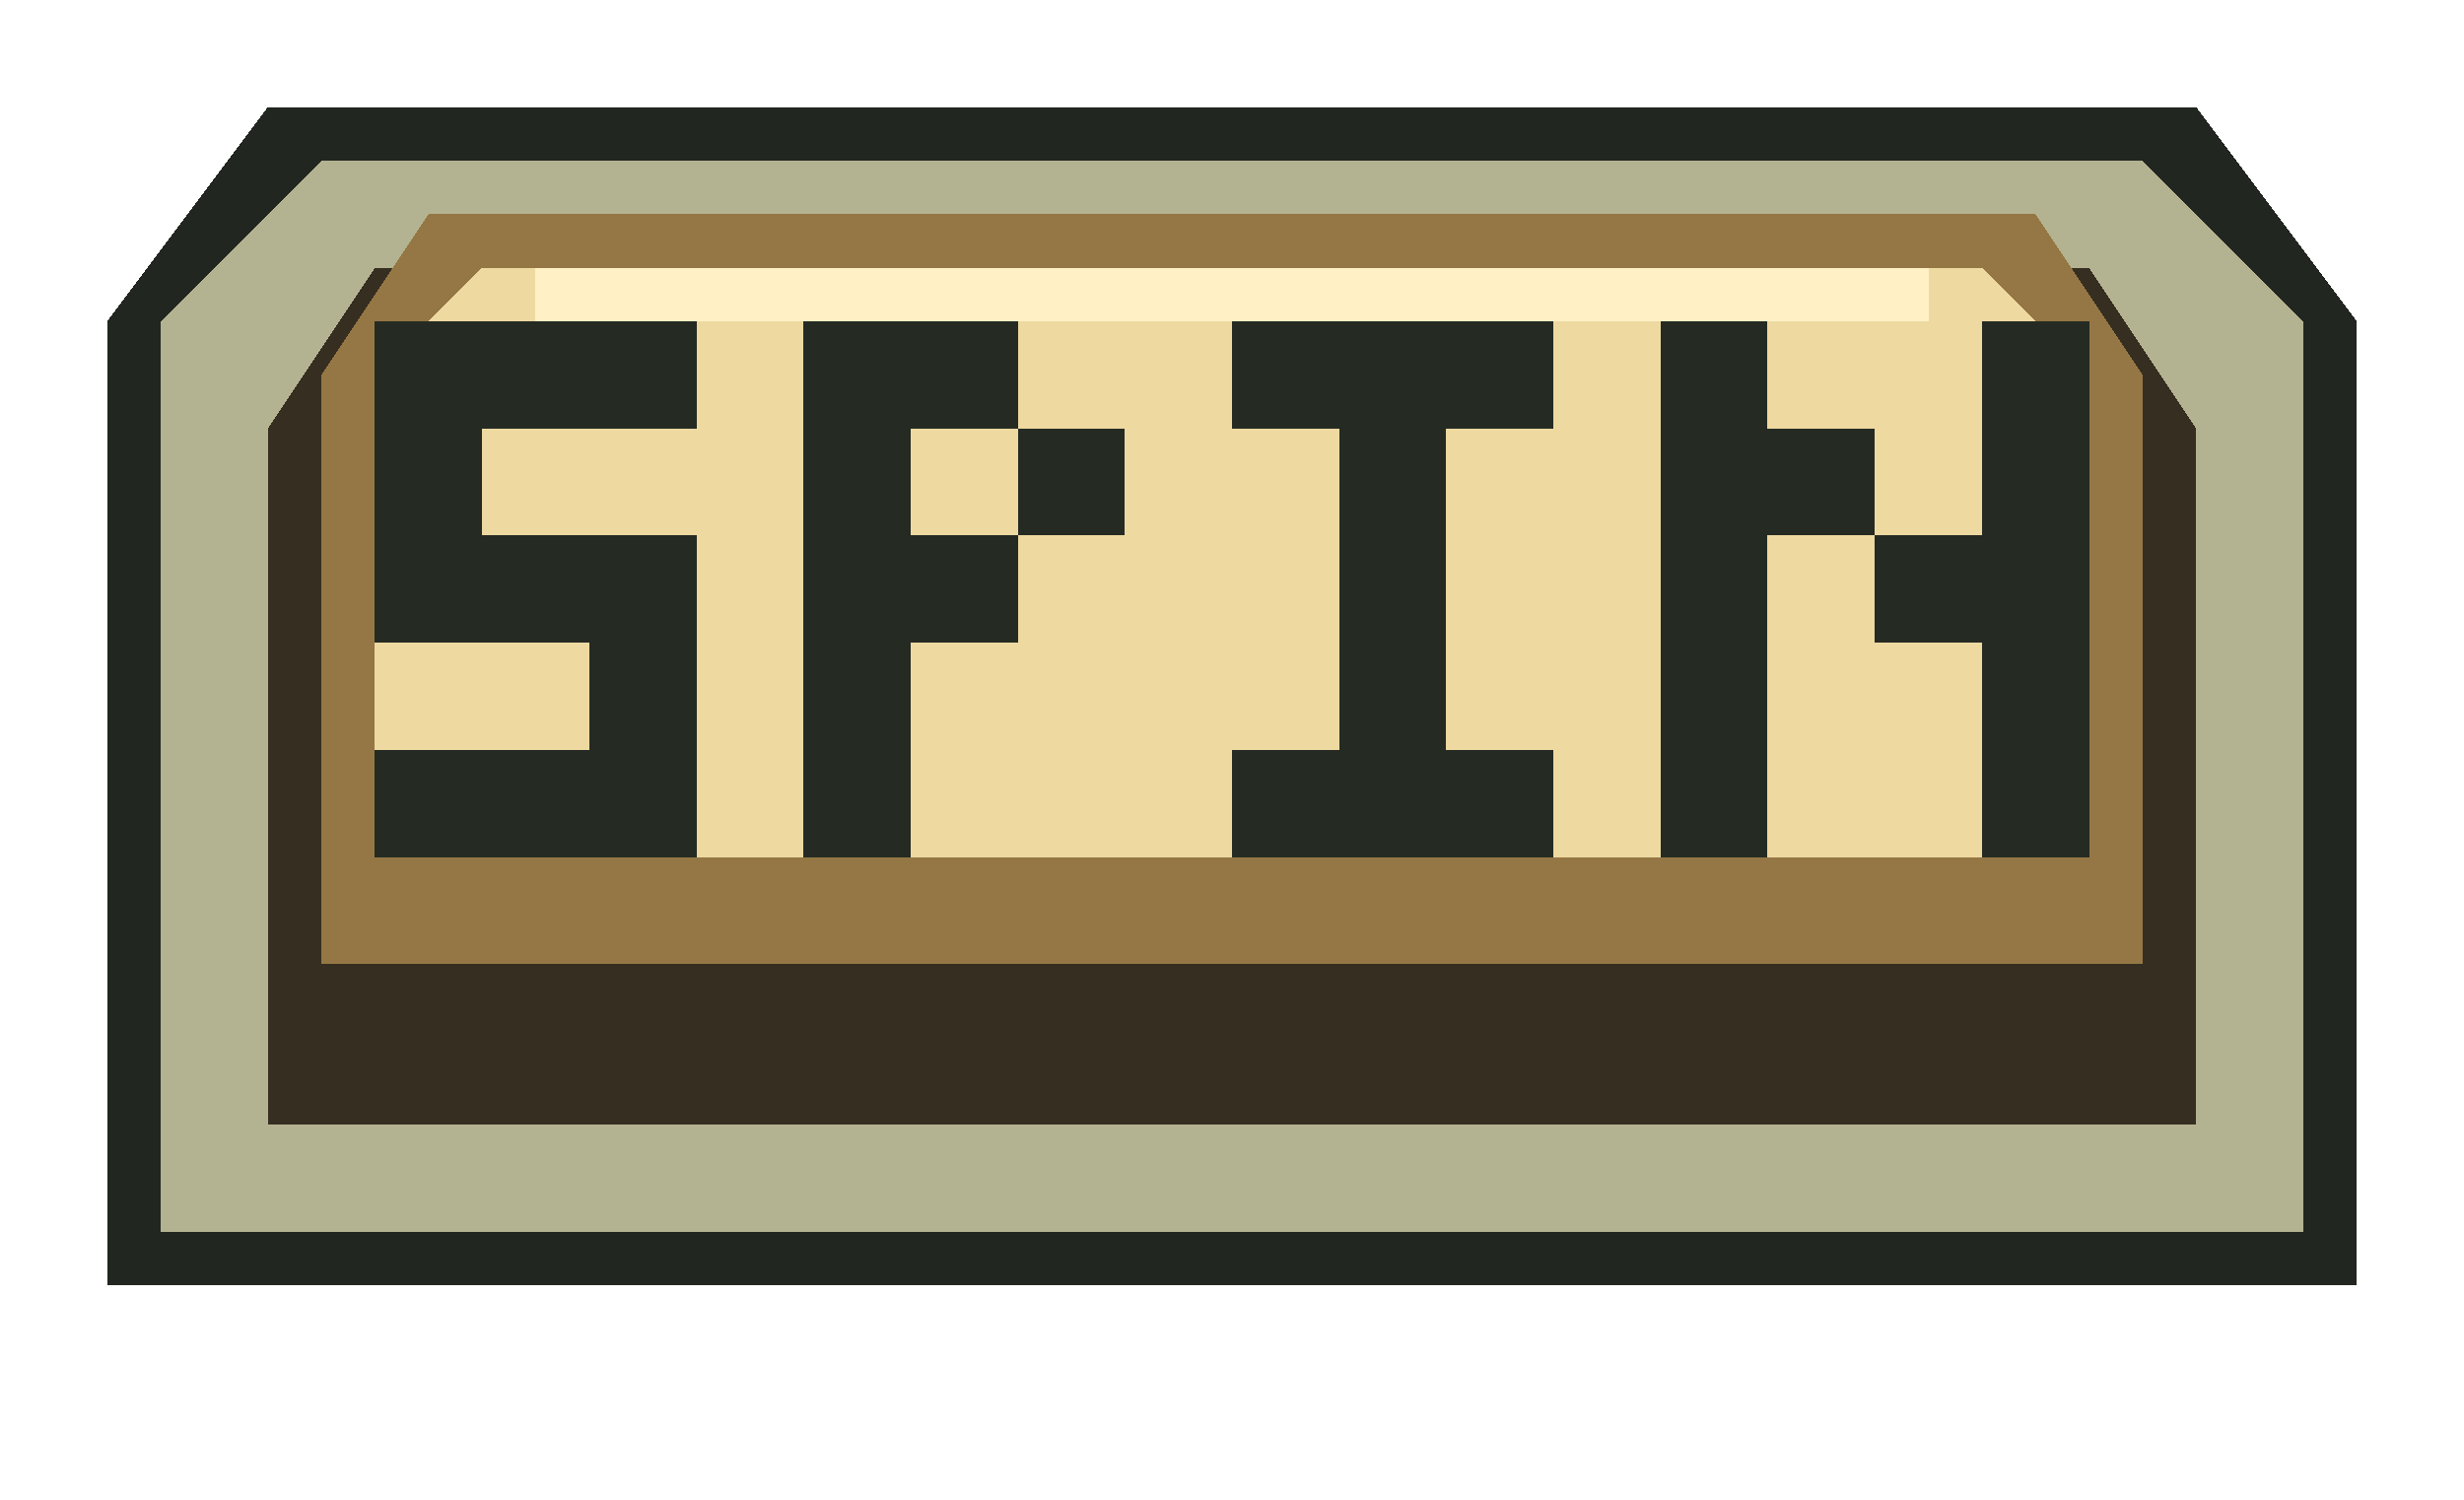
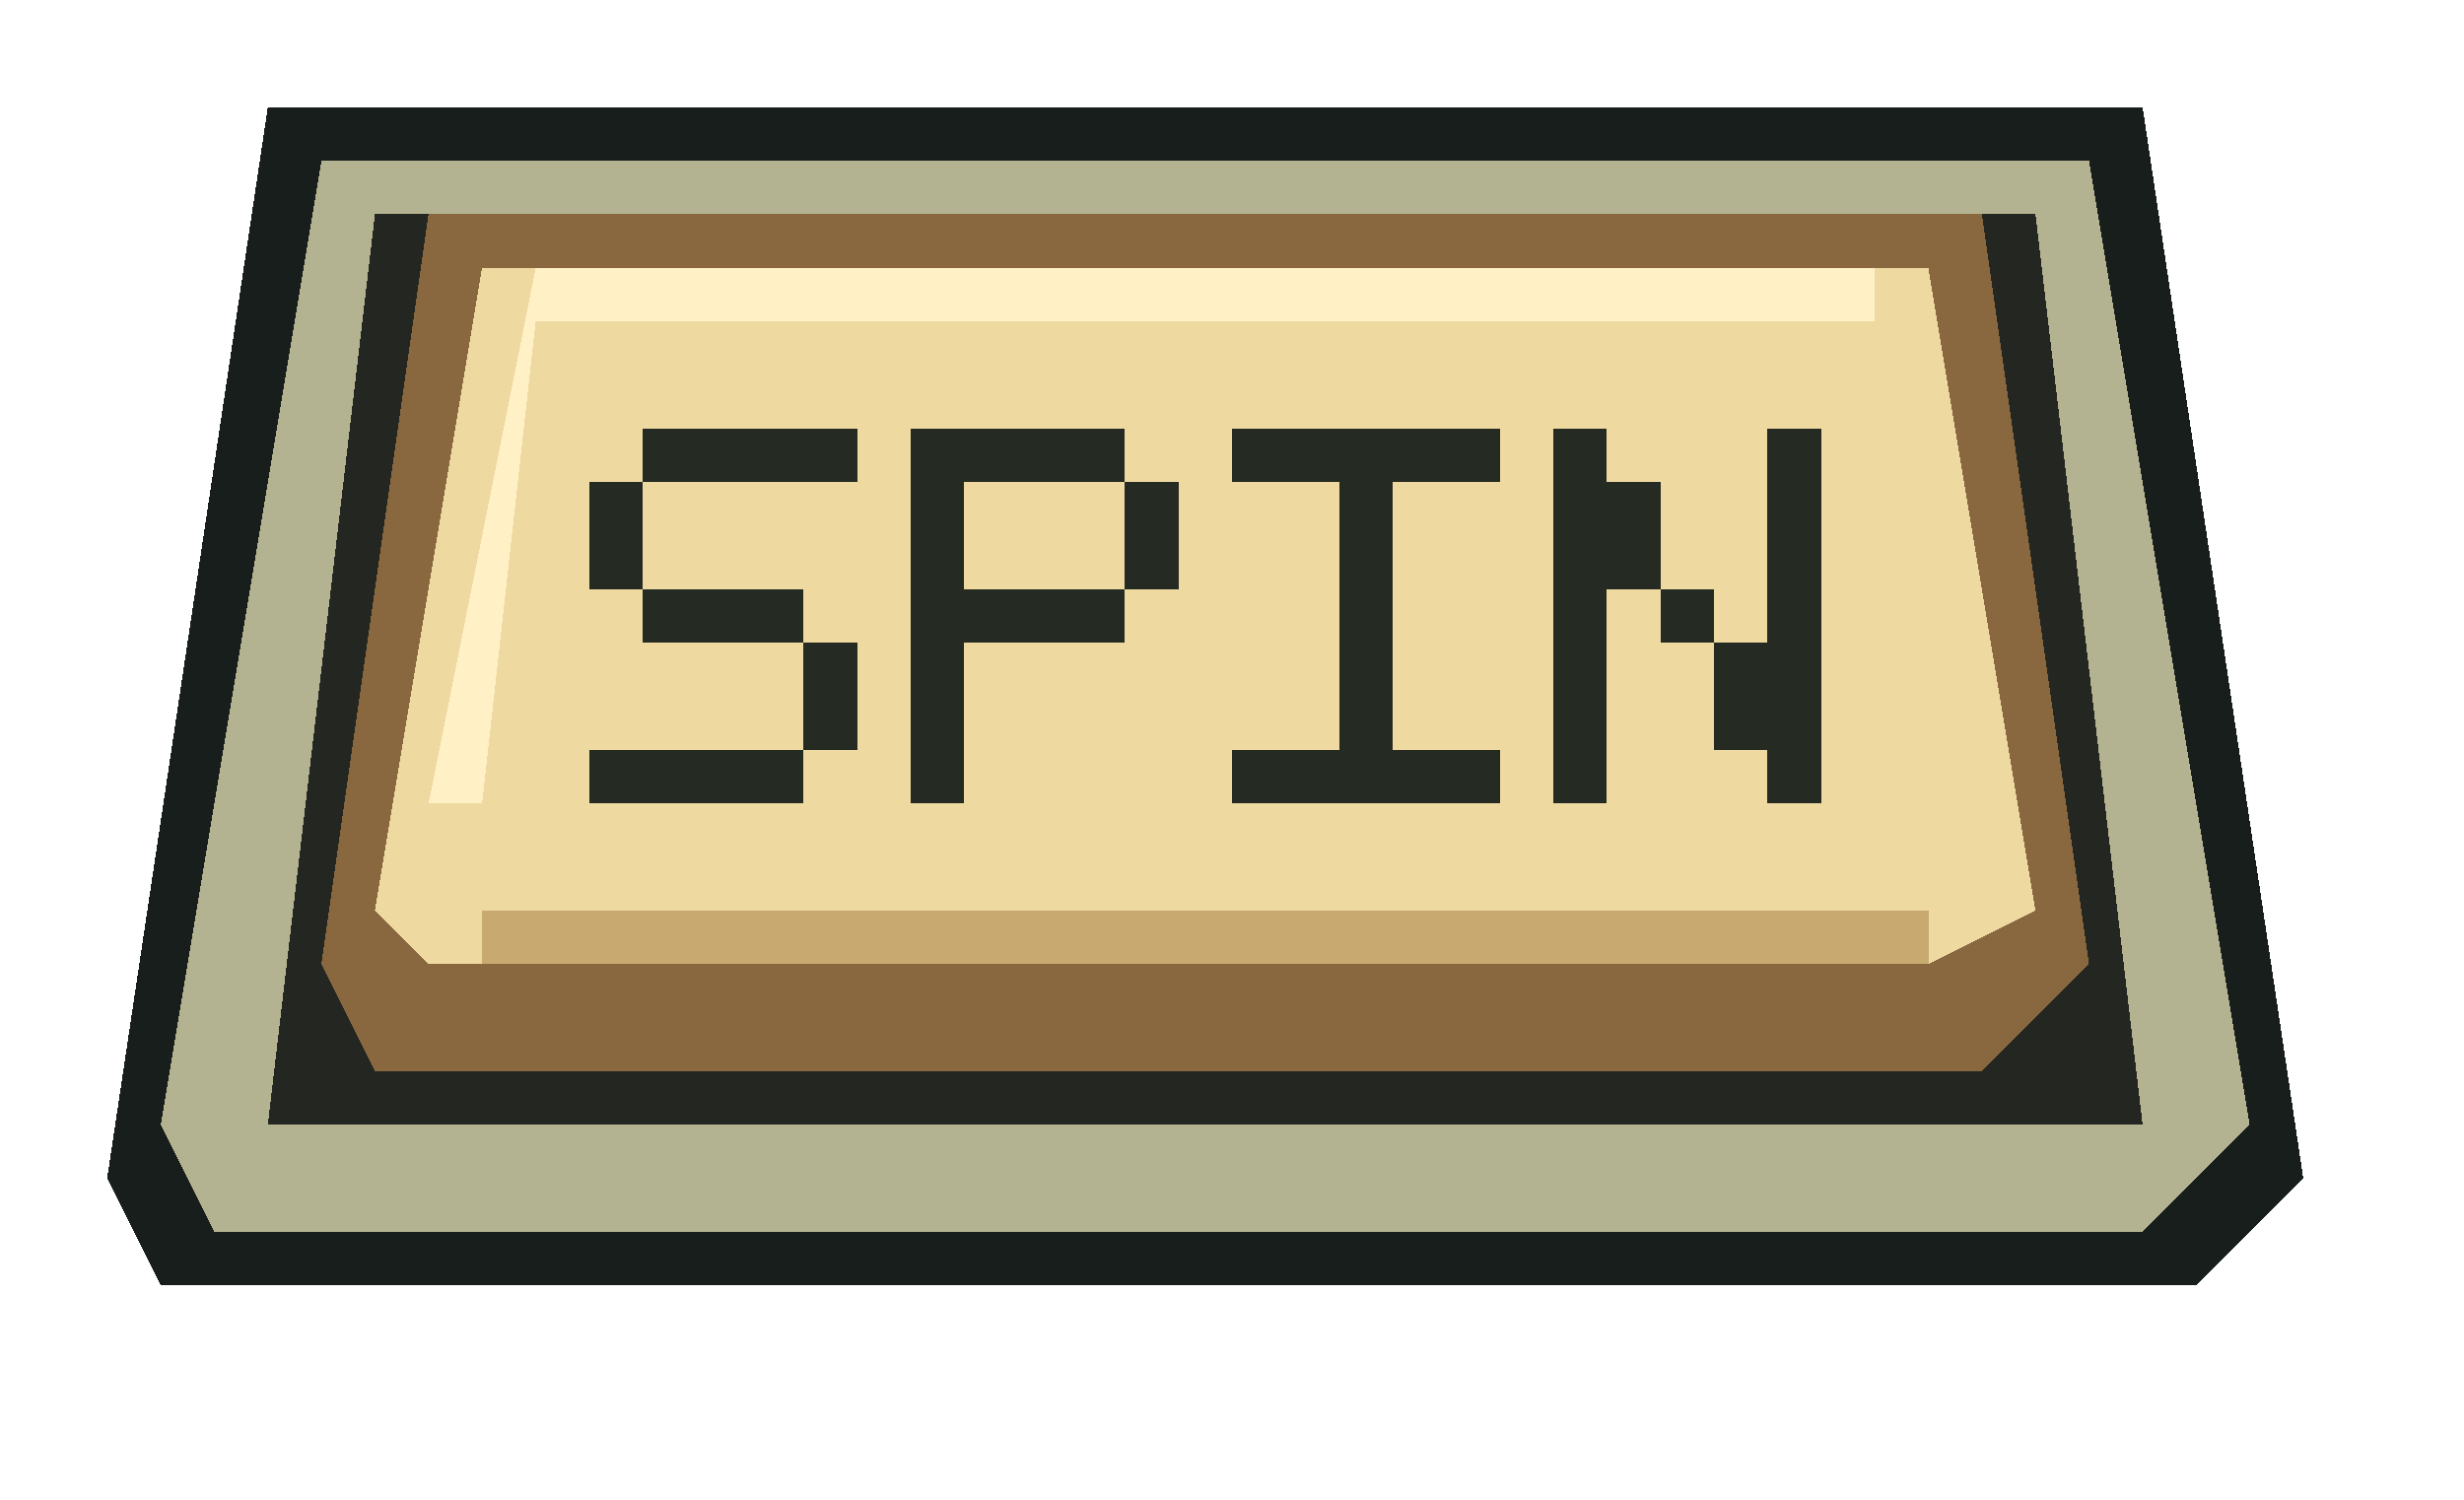
<svg xmlns="http://www.w3.org/2000/svg" width="46" height="28" shape-rendering="crispEdges">
-   <path d="M5 2H41L44 6V24H2V6Z" fill="#222620" />
-   <path d="M6 3H40L43 6V23H3V6Z" fill="#b4b391" />
-   <path d="M7 5H39L41 8V21H5V8Z" fill="#362e21" />
+   <path d="M5 2H40L43 22L41 24H3L2 22Z" fill="#181e1c" />
+   <path d="M6 3H39L42 21L40 23H4L3 21Z" fill="#b4b391" />
+   <path d="M7 4H38L40 21H5Z" fill="#242721" />
  <g transform="translate(0 0)">
-     <path d="M8 4H38L40 7V18H6V7Z" fill="#947744" />
-     <path d="M9 5H37L39 7V16H7V7Z" fill="#eed9a1" />
-     <path d="M10 5H36V6H10Z" fill="#fff0c5" />
-     <rect x="7" y="6" width="2" height="2" fill="#252b23" />
-     <rect x="9" y="6" width="2" height="2" fill="#252b23" />
-     <rect x="11" y="6" width="2" height="2" fill="#252b23" />
-     <rect x="7" y="8" width="2" height="2" fill="#252b23" />
-     <rect x="7" y="10" width="2" height="2" fill="#252b23" />
-     <rect x="9" y="10" width="2" height="2" fill="#252b23" />
-     <rect x="11" y="10" width="2" height="2" fill="#252b23" />
-     <rect x="11" y="12" width="2" height="2" fill="#252b23" />
-     <rect x="7" y="14" width="2" height="2" fill="#252b23" />
-     <rect x="9" y="14" width="2" height="2" fill="#252b23" />
-     <rect x="11" y="14" width="2" height="2" fill="#252b23" />
-     <rect x="15" y="6" width="2" height="2" fill="#252b23" />
-     <rect x="17" y="6" width="2" height="2" fill="#252b23" />
-     <rect x="15" y="8" width="2" height="2" fill="#252b23" />
-     <rect x="19" y="8" width="2" height="2" fill="#252b23" />
-     <rect x="15" y="10" width="2" height="2" fill="#252b23" />
-     <rect x="17" y="10" width="2" height="2" fill="#252b23" />
-     <rect x="15" y="12" width="2" height="2" fill="#252b23" />
-     <rect x="15" y="14" width="2" height="2" fill="#252b23" />
-     <rect x="23" y="6" width="2" height="2" fill="#252b23" />
-     <rect x="25" y="6" width="2" height="2" fill="#252b23" />
-     <rect x="27" y="6" width="2" height="2" fill="#252b23" />
-     <rect x="25" y="8" width="2" height="2" fill="#252b23" />
-     <rect x="25" y="10" width="2" height="2" fill="#252b23" />
-     <rect x="25" y="12" width="2" height="2" fill="#252b23" />
-     <rect x="23" y="14" width="2" height="2" fill="#252b23" />
-     <rect x="25" y="14" width="2" height="2" fill="#252b23" />
-     <rect x="27" y="14" width="2" height="2" fill="#252b23" />
-     <rect x="31" y="6" width="2" height="2" fill="#252b23" />
-     <rect x="37" y="6" width="2" height="2" fill="#252b23" />
-     <rect x="31" y="8" width="2" height="2" fill="#252b23" />
-     <rect x="33" y="8" width="2" height="2" fill="#252b23" />
-     <rect x="37" y="8" width="2" height="2" fill="#252b23" />
-     <rect x="31" y="10" width="2" height="2" fill="#252b23" />
-     <rect x="35" y="10" width="2" height="2" fill="#252b23" />
-     <rect x="37" y="10" width="2" height="2" fill="#252b23" />
-     <rect x="31" y="12" width="2" height="2" fill="#252b23" />
-     <rect x="37" y="12" width="2" height="2" fill="#252b23" />
-     <rect x="31" y="14" width="2" height="2" fill="#252b23" />
-     <rect x="37" y="14" width="2" height="2" fill="#252b23" />
+     <path d="M8 4H37L39 18L37 20H7L6 18Z" fill="#896840" />
+     <path d="M9 5H36L38 17L36 18H8L7 17Z" fill="#eed9a1" />
+     <path d="M10 5H35V6H10L9 15H8Z" fill="#fff0c5" />
+     <path d="M9 17H36V18H9Z" fill="#c8aa70" />
+     <rect x="12" y="8" width="1" height="1" fill="#252b23" />
+     <rect x="13" y="8" width="1" height="1" fill="#252b23" />
+     <rect x="14" y="8" width="1" height="1" fill="#252b23" />
+     <rect x="15" y="8" width="1" height="1" fill="#252b23" />
+     <rect x="11" y="9" width="1" height="1" fill="#252b23" />
+     <rect x="11" y="10" width="1" height="1" fill="#252b23" />
+     <rect x="12" y="11" width="1" height="1" fill="#252b23" />
+     <rect x="13" y="11" width="1" height="1" fill="#252b23" />
+     <rect x="14" y="11" width="1" height="1" fill="#252b23" />
+     <rect x="15" y="12" width="1" height="1" fill="#252b23" />
+     <rect x="15" y="13" width="1" height="1" fill="#252b23" />
+     <rect x="11" y="14" width="1" height="1" fill="#252b23" />
+     <rect x="12" y="14" width="1" height="1" fill="#252b23" />
+     <rect x="13" y="14" width="1" height="1" fill="#252b23" />
+     <rect x="14" y="14" width="1" height="1" fill="#252b23" />
+     <rect x="17" y="8" width="1" height="1" fill="#252b23" />
+     <rect x="18" y="8" width="1" height="1" fill="#252b23" />
+     <rect x="19" y="8" width="1" height="1" fill="#252b23" />
+     <rect x="20" y="8" width="1" height="1" fill="#252b23" />
+     <rect x="17" y="9" width="1" height="1" fill="#252b23" />
+     <rect x="21" y="9" width="1" height="1" fill="#252b23" />
+     <rect x="17" y="10" width="1" height="1" fill="#252b23" />
+     <rect x="21" y="10" width="1" height="1" fill="#252b23" />
+     <rect x="17" y="11" width="1" height="1" fill="#252b23" />
+     <rect x="18" y="11" width="1" height="1" fill="#252b23" />
+     <rect x="19" y="11" width="1" height="1" fill="#252b23" />
+     <rect x="20" y="11" width="1" height="1" fill="#252b23" />
+     <rect x="17" y="12" width="1" height="1" fill="#252b23" />
+     <rect x="17" y="13" width="1" height="1" fill="#252b23" />
+     <rect x="17" y="14" width="1" height="1" fill="#252b23" />
+     <rect x="23" y="8" width="1" height="1" fill="#252b23" />
+     <rect x="24" y="8" width="1" height="1" fill="#252b23" />
+     <rect x="25" y="8" width="1" height="1" fill="#252b23" />
+     <rect x="26" y="8" width="1" height="1" fill="#252b23" />
+     <rect x="27" y="8" width="1" height="1" fill="#252b23" />
+     <rect x="25" y="9" width="1" height="1" fill="#252b23" />
+     <rect x="25" y="10" width="1" height="1" fill="#252b23" />
+     <rect x="25" y="11" width="1" height="1" fill="#252b23" />
+     <rect x="25" y="12" width="1" height="1" fill="#252b23" />
+     <rect x="25" y="13" width="1" height="1" fill="#252b23" />
+     <rect x="23" y="14" width="1" height="1" fill="#252b23" />
+     <rect x="24" y="14" width="1" height="1" fill="#252b23" />
+     <rect x="25" y="14" width="1" height="1" fill="#252b23" />
+     <rect x="26" y="14" width="1" height="1" fill="#252b23" />
+     <rect x="27" y="14" width="1" height="1" fill="#252b23" />
+     <rect x="29" y="8" width="1" height="1" fill="#252b23" />
+     <rect x="33" y="8" width="1" height="1" fill="#252b23" />
+     <rect x="29" y="9" width="1" height="1" fill="#252b23" />
+     <rect x="30" y="9" width="1" height="1" fill="#252b23" />
+     <rect x="33" y="9" width="1" height="1" fill="#252b23" />
+     <rect x="29" y="10" width="1" height="1" fill="#252b23" />
+     <rect x="30" y="10" width="1" height="1" fill="#252b23" />
+     <rect x="33" y="10" width="1" height="1" fill="#252b23" />
+     <rect x="29" y="11" width="1" height="1" fill="#252b23" />
+     <rect x="31" y="11" width="1" height="1" fill="#252b23" />
+     <rect x="33" y="11" width="1" height="1" fill="#252b23" />
+     <rect x="29" y="12" width="1" height="1" fill="#252b23" />
+     <rect x="32" y="12" width="1" height="1" fill="#252b23" />
+     <rect x="33" y="12" width="1" height="1" fill="#252b23" />
+     <rect x="29" y="13" width="1" height="1" fill="#252b23" />
+     <rect x="32" y="13" width="1" height="1" fill="#252b23" />
+     <rect x="33" y="13" width="1" height="1" fill="#252b23" />
+     <rect x="29" y="14" width="1" height="1" fill="#252b23" />
+     <rect x="33" y="14" width="1" height="1" fill="#252b23" />
  </g>
</svg>
